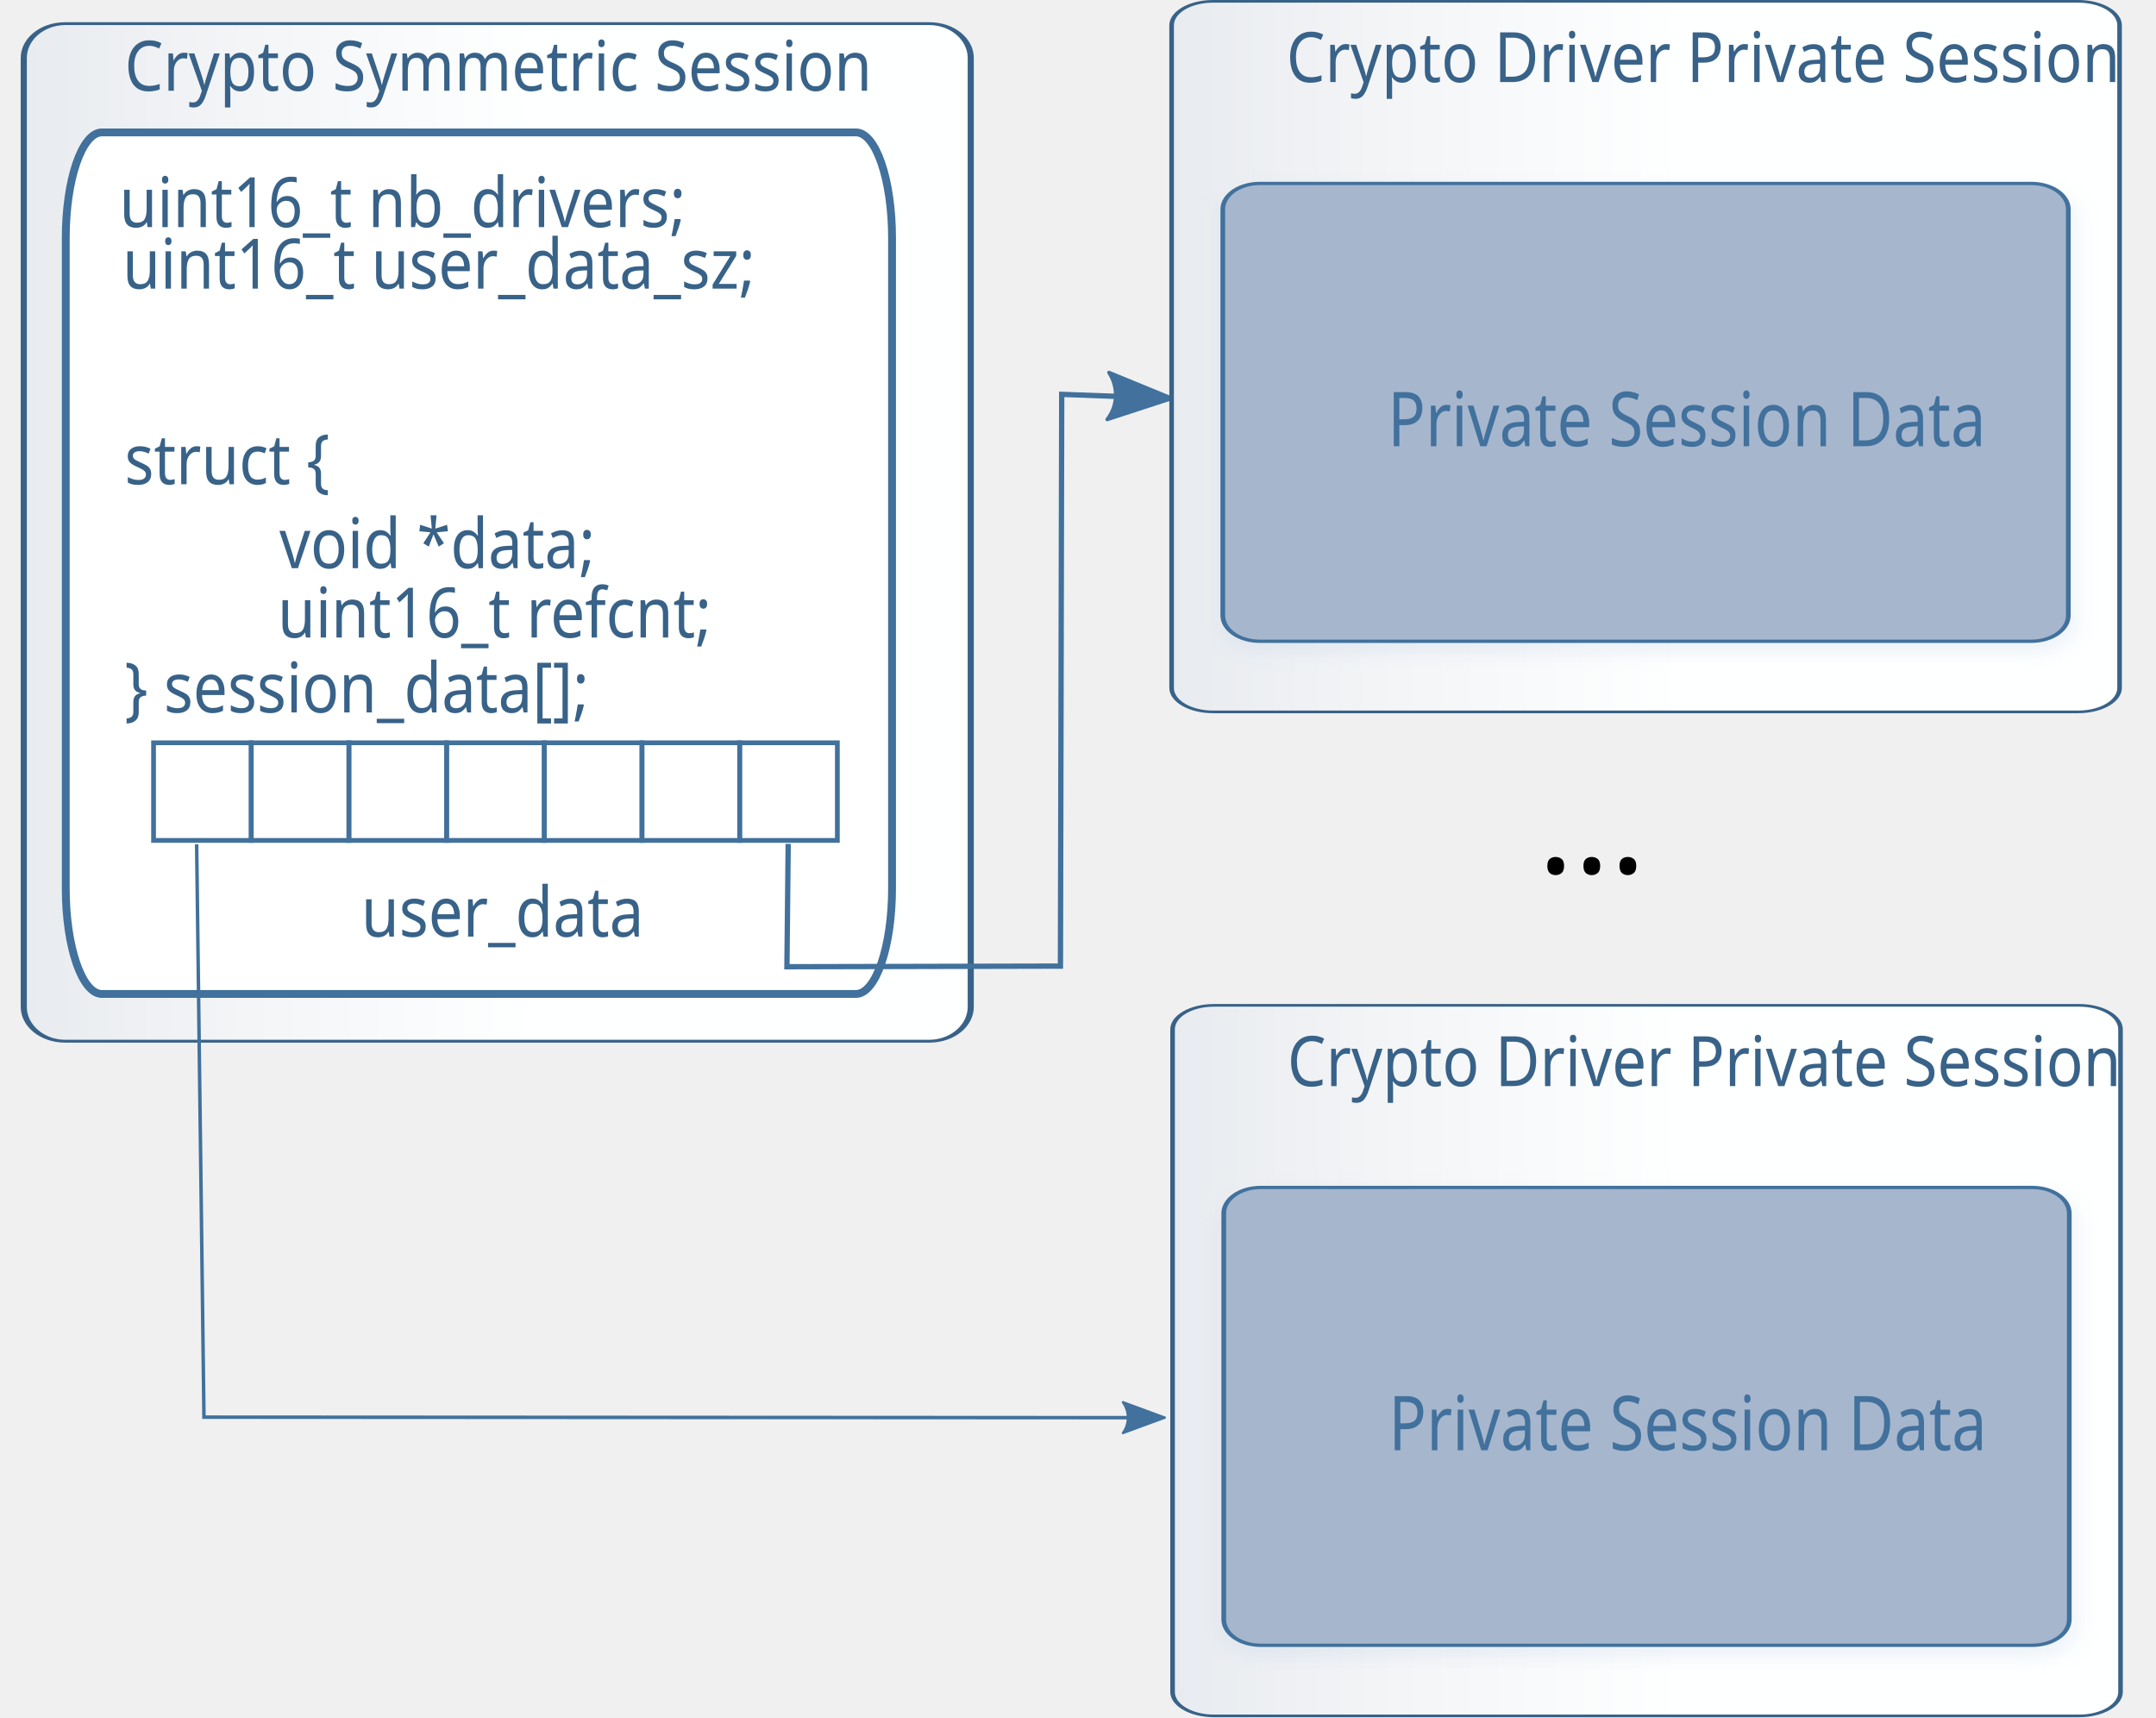
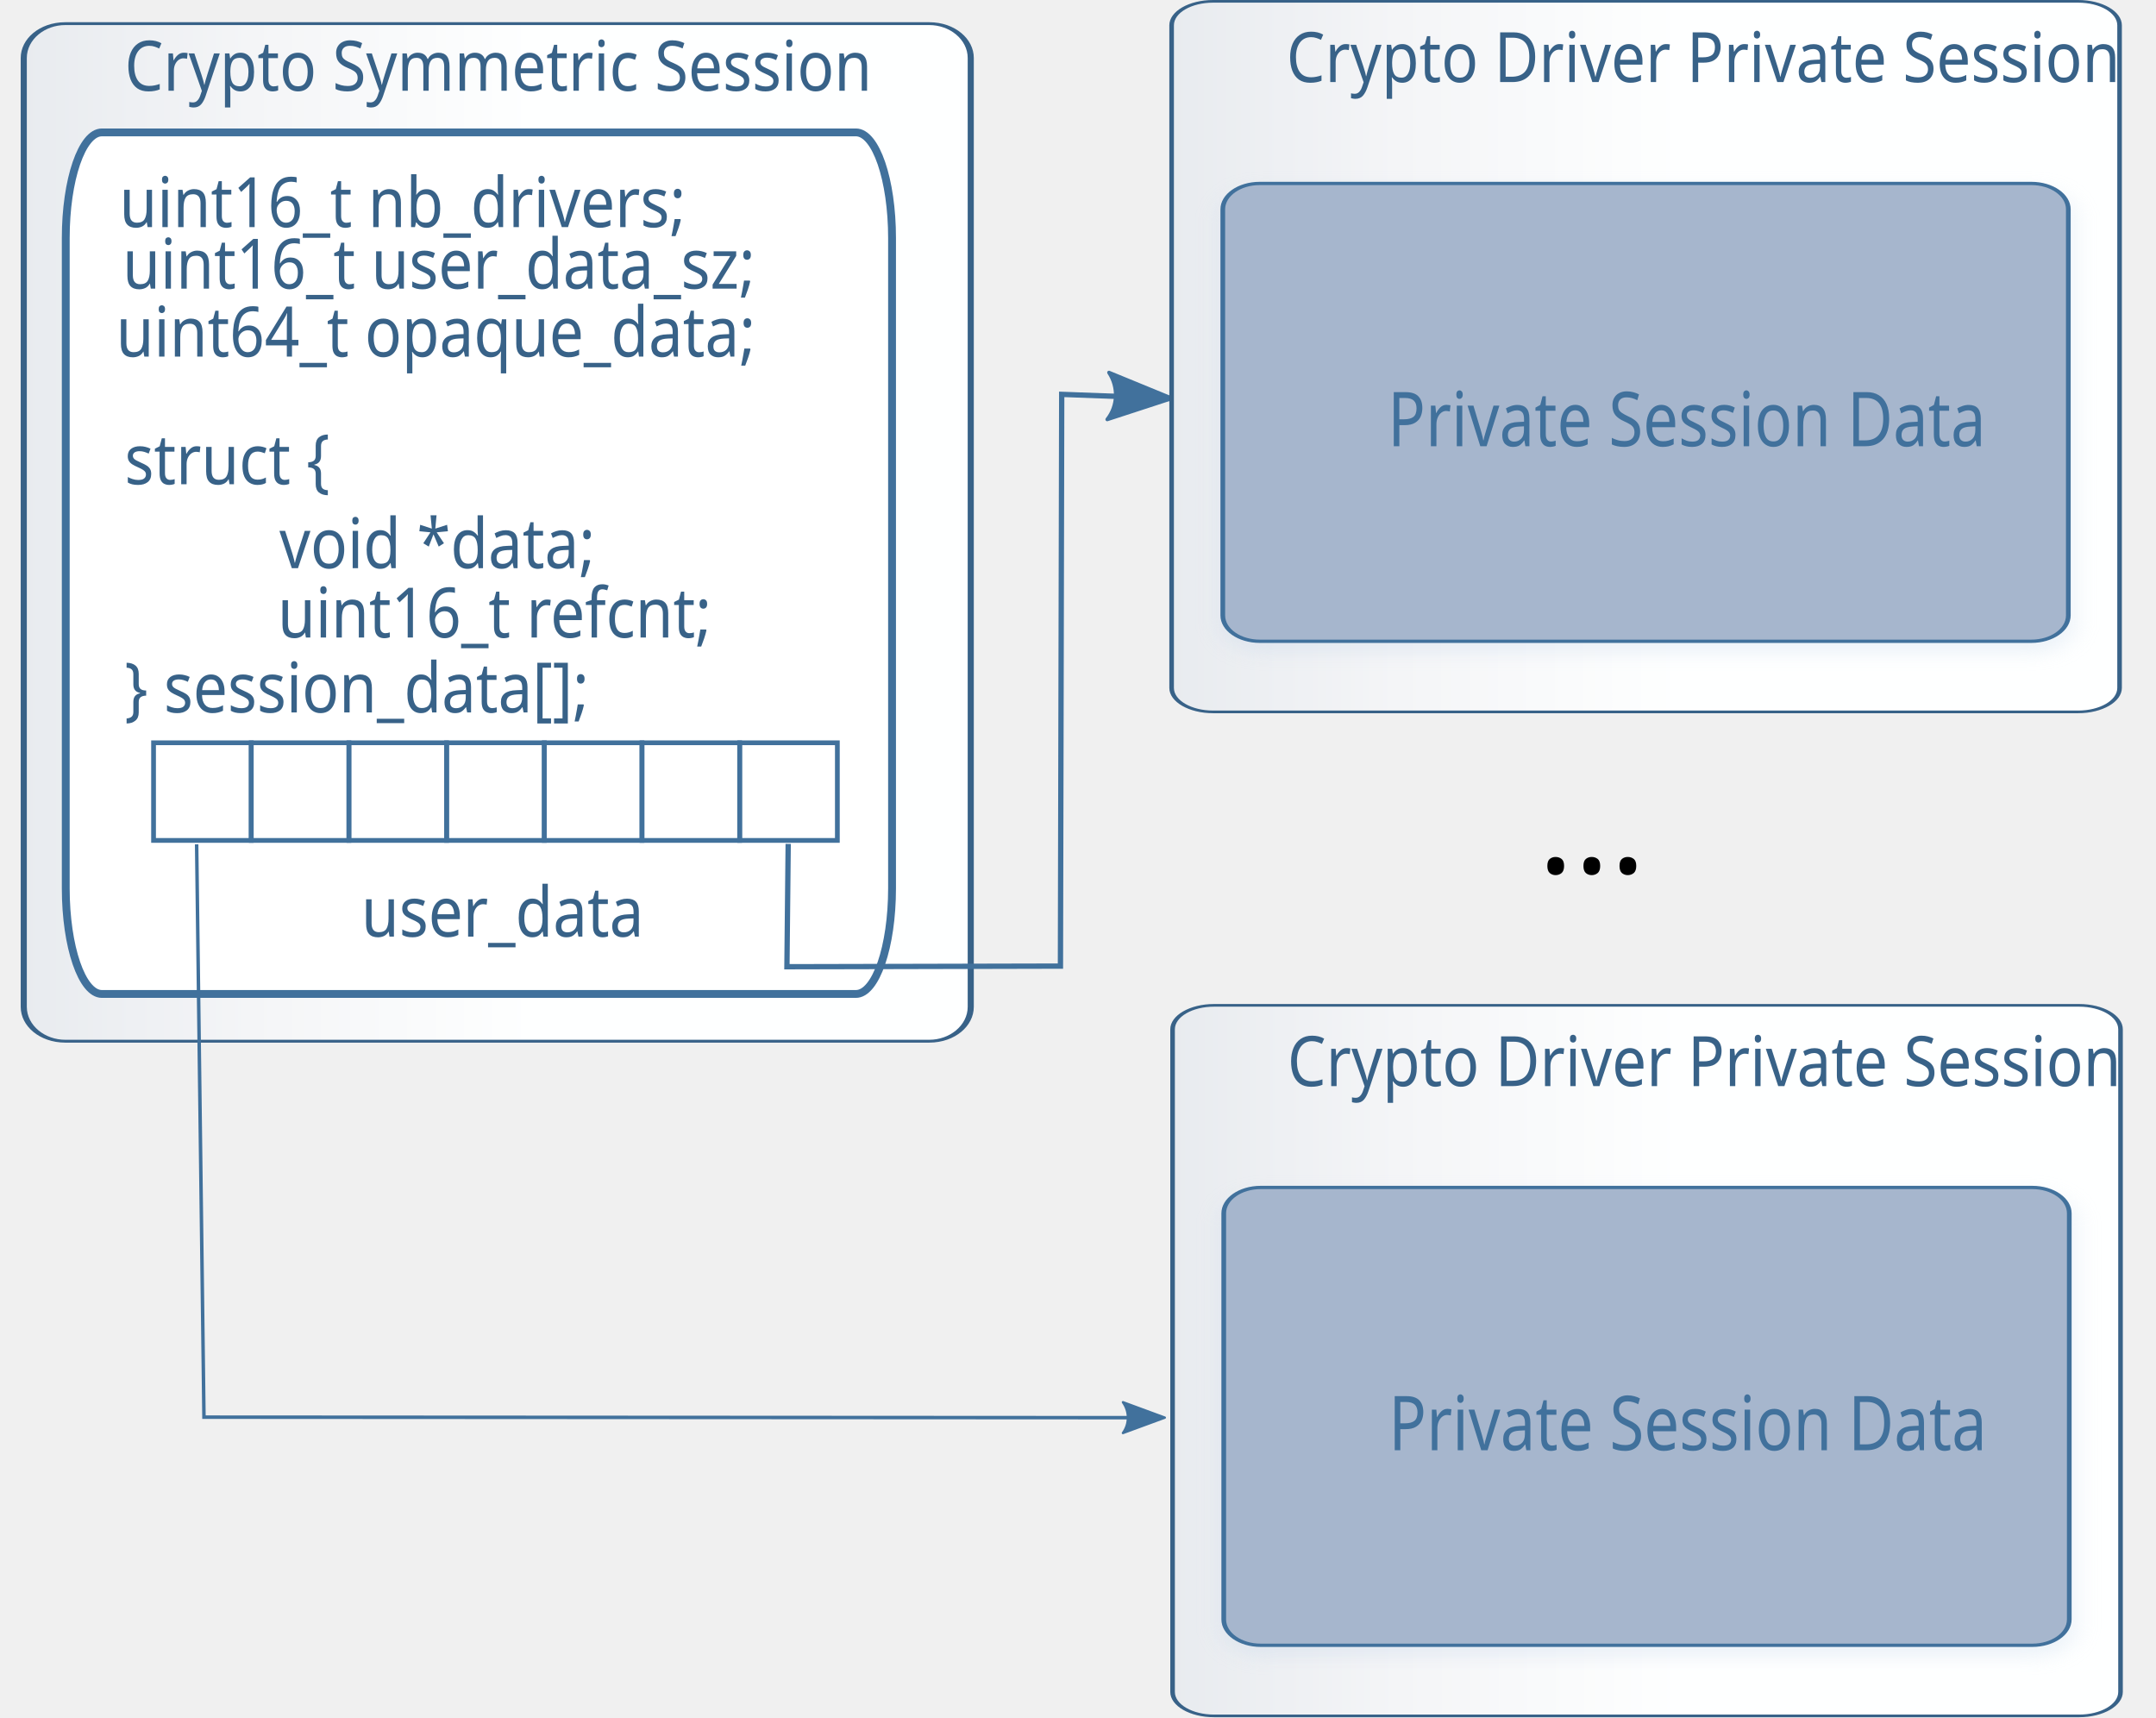
<svg xmlns="http://www.w3.org/2000/svg" xmlns:xlink="http://www.w3.org/1999/xlink" width="4.893in" height="3.897in" viewBox="0 0 352.32 280.605" xml:space="preserve" class="st10" version="1.1" id="svg70" style="font-size:12px;overflow:visible;color-interpolation-filters:sRGB;fill:none;fill-rule:evenodd;stroke-linecap:square;stroke-miterlimit:3">
  <style type="text/css" id="style2">
		.st1 {fill:url(#grad0-4);stroke:#386288;stroke-width:0.75}
		.st2 {fill:#386288;font-family:Calibri;font-size:0.833em}
		.st3 {visibility:visible}
		.st4 {fill:#bdd0e9;fill-opacity:0.25;filter:url(#filter_2);stroke:#bdd0e9;stroke-opacity:0.25}
		.st5 {fill:#a6b6cd;stroke:#41719c;stroke-width:0.75}
		.st6 {fill:#41719c;font-family:Calibri;font-size:0.833em}
		.st7 {fill:#ffffff;stroke:#41719c;stroke-width:0.75}
		.st8 {font-size:0.8em}
		.st9 {font-size:0.8em;font-weight:bold}
		.st10 {fill:none;fill-rule:evenodd;font-size:12px;overflow:visible;stroke-linecap:square;stroke-miterlimit:3}
	</style>
  <defs id="Patterns_And_Gradients">
    <marker style="overflow:visible" id="marker5421" refX="0" refY="0" orient="auto">
      <path transform="matrix(-1.1,0,0,-1.1,-1.1,0)" d="M 8.719,4.034 -2.207,0.016 8.719,-4.002 c -1.745,2.372 -1.735,5.617 -6e-7,8.035 z" style="fill:#41719c;fill-opacity:1;fill-rule:evenodd;stroke:#41719c;stroke-width:0.625;stroke-linejoin:round;stroke-opacity:1" id="path5419" />
    </marker>
    <marker orient="auto" refY="0" refX="0" id="Arrow2Lend" style="overflow:visible">
      <path id="path5004" style="fill:#41719c;fill-opacity:1;fill-rule:evenodd;stroke:#41719c;stroke-width:0.625;stroke-linejoin:round;stroke-opacity:1" d="M 8.719,4.034 -2.207,0.016 8.719,-4.002 c -1.745,2.372 -1.735,5.617 -6e-7,8.035 z" transform="matrix(-1.1,0,0,-1.1,-1.1,0)" />
    </marker>
    <marker orient="auto" refY="0" refX="0" id="Arrow1Lend" style="overflow:visible">
      <path id="path4986" d="M 0,0 5,-5 -12.5,0 5,5 Z" style="fill:#000000;fill-opacity:1;fill-rule:evenodd;stroke:#000000;stroke-width:1pt;stroke-opacity:1" transform="matrix(-0.8,0,0,-0.8,-10,0)" />
    </marker>
    <linearGradient id="grad0-4" x1="0" y1="0" x2="1" y2="0" gradientTransform="rotate(60,0.5,0.5)">
      <stop offset="0" stop-color="#e8ebef" stop-opacity="1" id="stop4" />
      <stop offset="0.24" stop-color="#f4f5f7" stop-opacity="1" id="stop6" />
      <stop offset="0.54" stop-color="#feffff" stop-opacity="1" id="stop8" />
    </linearGradient>
    <filter id="filter_2-4">
      <feGaussianBlur stdDeviation="2" id="feGaussianBlur12-0" />
    </filter>
    <linearGradient xlink:href="#grad0-4" id="linearGradient189" gradientTransform="scale(0.8787489,1.137981)" x1="-0.427" y1="0.989" x2="176.711" y2="0.989" gradientUnits="userSpaceOnUse" />
    <filter id="filter_2-5">
      <feGaussianBlur stdDeviation="2" id="feGaussianBlur12-8" />
    </filter>
    <filter id="filter_2-3">
      <feGaussianBlur stdDeviation="2" id="feGaussianBlur12-2" />
    </filter>
    <linearGradient xlink:href="#grad0-4" id="linearGradient189-7" gradientTransform="scale(0.8787489,1.137981)" x1="-0.427" y1="0.989" x2="176.711" y2="0.989" gradientUnits="userSpaceOnUse" />
    <linearGradient xlink:href="#grad0-4" id="linearGradient500" gradientTransform="matrix(0.8778501,0,0,2.01163,15.94023,20.61983)" x1="-0.427" y1="0.989" x2="176.711" y2="0.989" gradientUnits="userSpaceOnUse" />
  </defs>
  <defs id="Filters">
    <filter id="filter_2">
      <feGaussianBlur stdDeviation="2" id="feGaussianBlur12" />
    </filter>
  </defs>
  <g transform="matrix(1,0,0,0.4683602,-12.05774,-7.035431)" id="shape18-1">
    <path style="fill:url(#linearGradient500);stroke:#386288;stroke-width:0.997" id="path22" class="st1" d="M 22.713,378.282 H 163.929 a 6.77,11.98 0 0 0 6.763,-11.967 V 35.257 A 6.77,11.98 0 0 0 163.929,23.271 H 22.713 A 6.77,11.98 0 0 0 15.94,35.257 V 366.315 a 6.77,11.98 0 0 0 6.773,11.967 z" />
  </g>
  <g transform="matrix(1,0,0,0.4140987,-2.136529,-9.528926)" id="shape19-6" />
  <path d="m 16.652,162.418 h 123.213 a 5.907,17.267 0 0 0 5.908,-17.24 V 38.904 A 5.907,17.267 0 0 0 139.865,21.635 H 16.652 A 5.907,17.267 0 0 0 10.744,38.904 V 145.178 a 5.907,17.267 0 0 0 5.908,17.24 z" class="st7" id="path43" style="fill:#ffffff;stroke:#41719c;stroke-width:1.282" />
  <rect style="fill:none;fill-opacity:1;stroke:#41719c;stroke-width:0.776;stroke-opacity:1" id="rect4604" width="15.963" height="15.954" x="25.092" y="121.375" />
  <rect style="font-size:12px;overflow:visible;color-interpolation-filters:sRGB;fill:none;fill-opacity:1;fill-rule:evenodd;stroke:#41719c;stroke-width:0.776;stroke-linecap:square;stroke-miterlimit:3;stroke-opacity:1" id="rect4604-7" width="15.963" height="15.954" x="41.055" y="121.375" />
  <rect style="font-size:12px;overflow:visible;color-interpolation-filters:sRGB;fill:none;fill-opacity:1;fill-rule:evenodd;stroke:#41719c;stroke-width:0.776;stroke-linecap:square;stroke-miterlimit:3;stroke-opacity:1" id="rect4604-7-6" width="15.963" height="15.954" x="57.018" y="121.375" />
  <rect style="font-size:12px;overflow:visible;color-interpolation-filters:sRGB;fill:none;fill-opacity:1;fill-rule:evenodd;stroke:#41719c;stroke-width:0.776;stroke-linecap:square;stroke-miterlimit:3;stroke-opacity:1" id="rect4604-7-6-9" width="15.963" height="15.954" x="72.982" y="121.375" />
  <rect style="font-size:12px;overflow:visible;color-interpolation-filters:sRGB;fill:none;fill-opacity:1;fill-rule:evenodd;stroke:#41719c;stroke-width:0.776;stroke-linecap:square;stroke-miterlimit:3;stroke-opacity:1" id="rect4604-7-6-9-8" width="15.963" height="15.954" x="88.945" y="121.375" />
  <rect style="font-size:12px;overflow:visible;color-interpolation-filters:sRGB;fill:none;fill-opacity:1;fill-rule:evenodd;stroke:#41719c;stroke-width:0.776;stroke-linecap:square;stroke-miterlimit:3;stroke-opacity:1" id="rect4604-7-6-9-8-9" width="15.963" height="15.954" x="104.909" y="121.375" />
  <rect style="font-size:12px;overflow:visible;color-interpolation-filters:sRGB;fill:none;fill-opacity:1;fill-rule:evenodd;stroke:#41719c;stroke-width:0.776;stroke-linecap:square;stroke-miterlimit:3;stroke-opacity:1" id="rect4604-7-6-9-8-9-6" width="15.963" height="15.954" x="120.872" y="121.375" />
  <text x="50.563" y="49.898" class="st6" id="text65-3" style="font-size:22.365px;font-family:Calibri;overflow:visible;color-interpolation-filters:sRGB;fill:#41719c;fill-rule:evenodd;stroke-width:2.237;stroke-linecap:square;stroke-miterlimit:3" transform="scale(0.4710692,2.12283)" />
  <text id="text4129" y="80.842" x="27.863" style="font-style:normal;font-weight:normal;font-size:30px;line-height:1.25;font-family:sans-serif;letter-spacing:0px;word-spacing:0px;fill:#000000;fill-opacity:1;stroke:none;stroke-width:0.75" xml:space="preserve">
    <tspan style="stroke-width:0.75" y="107.385" x="27.863" id="tspan4127" />
  </text>
  <text id="text4139" y="72.697" x="25.291" style="font-style:normal;font-weight:normal;font-size:30px;line-height:1.25;font-family:sans-serif;letter-spacing:0px;word-spacing:0px;fill:#000000;fill-opacity:1;stroke:none;stroke-width:0.75" xml:space="preserve">
    <tspan style="stroke-width:0.75" y="99.24" x="25.291" id="tspan4137" />
  </text>
  <path style="fill:none;fill-opacity:1;stroke:#41719c;stroke-width:0.867px;stroke-linecap:butt;stroke-linejoin:miter;stroke-opacity:1;marker-end:url(#Arrow2Lend)" d="m 128.801,137.901 -0.207,20.068 44.697,-0.104 0.207,-93.424 16.844,0.624" id="path5030" />
  <g transform="matrix(1,0,0,0.5781511,191.4588,-0.6504197)" id="shape18-1-4">
    <path style="fill:url(#linearGradient189);stroke:#386288;stroke-width:0.75" id="path22-0" class="st1" d="m 6.78,202.33 h 141.36 a 6.777,6.777 -180 0 0 6.77,-6.77 V 8.28 A 6.777,6.777 -180 0 0 148.14,1.5 H 6.78 A 6.777,6.777 -180 0 0 0,8.28 v 187.28 a 6.777,6.777 -180 0 0 6.78,6.77 z" />
    <text transform="scale(0.7127666,1.402984)" style="font-size:14.03px;font-family:Calibri;fill:#386288;stroke-width:1.403" id="text24-5" class="st2" y="17.335" x="26.318">Crypto Driver Private Session</text>
    <text transform="scale(0.7127666,1.402984)" style="font-size:14.03px;font-family:Calibri;overflow:visible;color-interpolation-filters:sRGB;fill:#386288;fill-rule:evenodd;stroke-width:1.403;stroke-linecap:square;stroke-miterlimit:3" id="text24-5-3" class="st2" y="19.076" x="-240.043">Crypto Symmetric Session</text>
    <text transform="scale(0.7127666,1.402984)" style="font-size:14.03px;font-family:Calibri;overflow:visible;color-interpolation-filters:sRGB;fill:#386288;fill-rule:evenodd;stroke-width:1.403;stroke-linecap:square;stroke-miterlimit:3" id="text24-5-5" class="st2" y="46.558" x="-241.246">uint16_t nb_drivers;</text>
    <text transform="scale(0.7127666,1.402984)" style="font-size:14.03px;font-family:Calibri;overflow:visible;color-interpolation-filters:sRGB;fill:#386288;fill-rule:evenodd;stroke-width:1.403;stroke-linecap:square;stroke-miterlimit:3" id="text24-5-6" class="st2" y="98.349" x="-240.043">struct {</text>
    <text transform="scale(0.7127666,1.402984)" style="font-size:14.03px;font-family:Calibri;overflow:visible;color-interpolation-filters:sRGB;fill:#386288;fill-rule:evenodd;stroke-width:1.403;stroke-linecap:square;stroke-miterlimit:3" id="text24-5-2" class="st2" y="115.261" x="-204.559">void *data;</text>
    <text transform="scale(0.7127666,1.402984)" style="font-size:14.03px;font-family:Calibri;overflow:visible;color-interpolation-filters:sRGB;fill:#386288;fill-rule:evenodd;stroke-width:1.403;stroke-linecap:square;stroke-miterlimit:3" id="text24-5-9" class="st2" y="144.328" x="-240.043">} session_data[];</text>
    <text transform="scale(0.7127666,1.402984)" style="font-size:14.03px;font-family:Calibri;overflow:visible;color-interpolation-filters:sRGB;fill:#386288;fill-rule:evenodd;stroke-width:1.403;stroke-linecap:square;stroke-miterlimit:3" id="text24-5-5-1" class="st2" y="58.946" x="-240.515">uint16_t user_data_sz;</text>
    <text transform="scale(0.7127666,1.402984)" style="font-size:14.03px;font-family:Calibri;overflow:visible;color-interpolation-filters:sRGB;fill:#386288;fill-rule:evenodd;stroke-width:1.403;stroke-linecap:square;stroke-miterlimit:3" id="text24-5-5-2" class="st2" y="189.482" x="-185.786">user_data</text>
    <text transform="scale(0.7127666,1.402984)" style="font-size:14.03px;font-family:Calibri;overflow:visible;color-interpolation-filters:sRGB;fill:#386288;fill-rule:evenodd;stroke-width:1.403;stroke-linecap:square;stroke-miterlimit:3" id="text24-5-5-1-4" class="st2" y="129.235" x="-204.952">uint16_t refcnt;</text>
+     <text transform="scale(0.7127666,1.402984)" style="font-size:14.03px;font-family:Calibri;overflow:visible;color-interpolation-filters:sRGB;fill:#386288;fill-rule:evenodd;stroke-width:1.403;stroke-linecap:square;stroke-miterlimit:3" id="text24-5-5-1-4-3" class="st2" y="72.642" x="-242.001">uint64_t opaque_data;</text>
  </g>
  <g transform="matrix(1.022976,0,0,0.7152907,199.8203,-39.9367)" id="shape19-6-5">
    <g style="visibility:visible" class="st3" transform="translate(0.345598,1.97279)" id="shadow19-7-1">
      <path style="fill:#bdd0e9;fill-opacity:0.25;stroke:#bdd0e9;stroke-opacity:0.25;filter:url(#filter_2)" id="path31-8" class="st4" d="m 5.91,202.33 h 123.25 a 5.909,5.909 -180 0 0 5.91,-5.9 v -92.78 a 5.909,5.909 -180 0 0 -5.91,-5.91 H 5.91 A 5.909,5.909 -180 0 0 0,103.65 v 92.78 a 5.909,5.909 -180 0 0 5.91,5.9 z" />
    </g>
    <path style="fill:#a6b6cd;stroke:#41719c;stroke-width:0.75" id="path34-8" class="st5" d="m 5.91,202.33 h 123.25 a 5.909,5.909 -180 0 0 5.91,-5.9 v -92.78 a 5.909,5.909 -180 0 0 -5.91,-5.91 H 5.91 A 5.909,5.909 -180 0 0 0,103.65 v 92.78 a 5.909,5.909 -180 0 0 5.91,5.9 z" />
    <text transform="scale(0.7603978,1.315101)" style="font-size:13.151px;font-family:Calibri;fill:#41719c;stroke-width:1.315" id="text36-7" class="st6" y="119.965" x="34.64">Private Session Data</text>
  </g>
  <g transform="matrix(1,0,0,0.5781511,191.6148,163.4108)" id="shape18-1-4-7">
    <path style="fill:url(#linearGradient189-7);stroke:#386288;stroke-width:0.75" id="path22-0-8" class="st1" d="m 6.78,202.33 h 141.36 a 6.777,6.777 -180 0 0 6.77,-6.77 V 8.28 A 6.777,6.777 -180 0 0 148.14,1.5 H 6.78 A 6.777,6.777 -180 0 0 0,8.28 v 187.28 a 6.777,6.777 -180 0 0 6.78,6.77 z" />
    <text transform="scale(0.7127666,1.402984)" style="font-size:14.03px;font-family:Calibri;fill:#386288;stroke-width:1.403" id="text24-5-1" class="st2" y="17.335" x="26.318">Crypto Driver Private Session</text>
  </g>
  <g transform="matrix(1.022976,0,0,0.7152907,199.9764,124.1245)" id="shape19-6-5-1">
    <g style="visibility:visible" class="st3" transform="translate(0.345598,1.97279)" id="shadow19-7-1-8">
      <path style="fill:#bdd0e9;fill-opacity:0.25;stroke:#bdd0e9;stroke-opacity:0.25;filter:url(#filter_2-3)" id="path31-8-4" class="st4" d="m 5.91,202.33 h 123.25 a 5.909,5.909 -180 0 0 5.91,-5.9 v -92.78 a 5.909,5.909 -180 0 0 -5.91,-5.91 H 5.91 A 5.909,5.909 -180 0 0 0,103.65 v 92.78 a 5.909,5.909 -180 0 0 5.91,5.9 z" />
    </g>
    <path style="fill:#a6b6cd;stroke:#41719c;stroke-width:0.75" id="path34-8-3" class="st5" d="m 5.91,202.33 h 123.25 a 5.909,5.909 -180 0 0 5.91,-5.9 v -92.78 a 5.909,5.909 -180 0 0 -5.91,-5.91 H 5.91 A 5.909,5.909 -180 0 0 0,103.65 v 92.78 a 5.909,5.909 -180 0 0 5.91,5.9 z" />
    <text transform="scale(0.7603978,1.315101)" style="font-size:13.151px;font-family:Calibri;fill:#41719c;stroke-width:1.315" id="text36-7-6" class="st6" y="119.965" x="34.64">Private Session Data</text>
  </g>
  <text id="text5070" y="145.414" x="248.249" style="font-style:normal;font-weight:normal;font-size:30px;line-height:1.25;font-family:sans-serif;letter-spacing:0px;word-spacing:0px;fill:#000000;fill-opacity:1;stroke:none;stroke-width:0.75" xml:space="preserve">
    <tspan style="stroke-width:0.75" y="171.957" x="248.249" id="tspan5068" />
  </text>
  <text id="text5074" y="142.686" x="251.281" style="font-style:normal;font-variant:normal;font-weight:normal;font-stretch:normal;font-size:22px;line-height:1.25;font-family:sans-serif;-inkscape-font-specification:'sans-serif, Normal';font-variant-ligatures:normal;font-variant-caps:normal;font-variant-numeric:normal;font-feature-settings:normal;text-align:start;letter-spacing:0px;word-spacing:0px;writing-mode:lr-tb;text-anchor:start;fill:#000000;fill-opacity:1;stroke:none;stroke-width:0.75" xml:space="preserve">
    <tspan style="font-style:normal;font-variant:normal;font-weight:normal;font-stretch:normal;font-size:22px;font-family:sans-serif;-inkscape-font-specification:'sans-serif, Normal';font-variant-ligatures:normal;font-variant-caps:normal;font-variant-numeric:normal;font-feature-settings:normal;text-align:start;writing-mode:lr-tb;text-anchor:start;stroke-width:0.75" y="142.686" x="251.281" id="tspan5072">...</tspan>
  </text>
  <path id="path5076" d="m 32.133,137.965 1.196,93.606 156.258,0.088" style="fill:none;stroke:#41719c;stroke-width:0.569px;stroke-linecap:butt;stroke-linejoin:miter;stroke-opacity:1;marker-end:url(#marker5421)" />
</svg>
